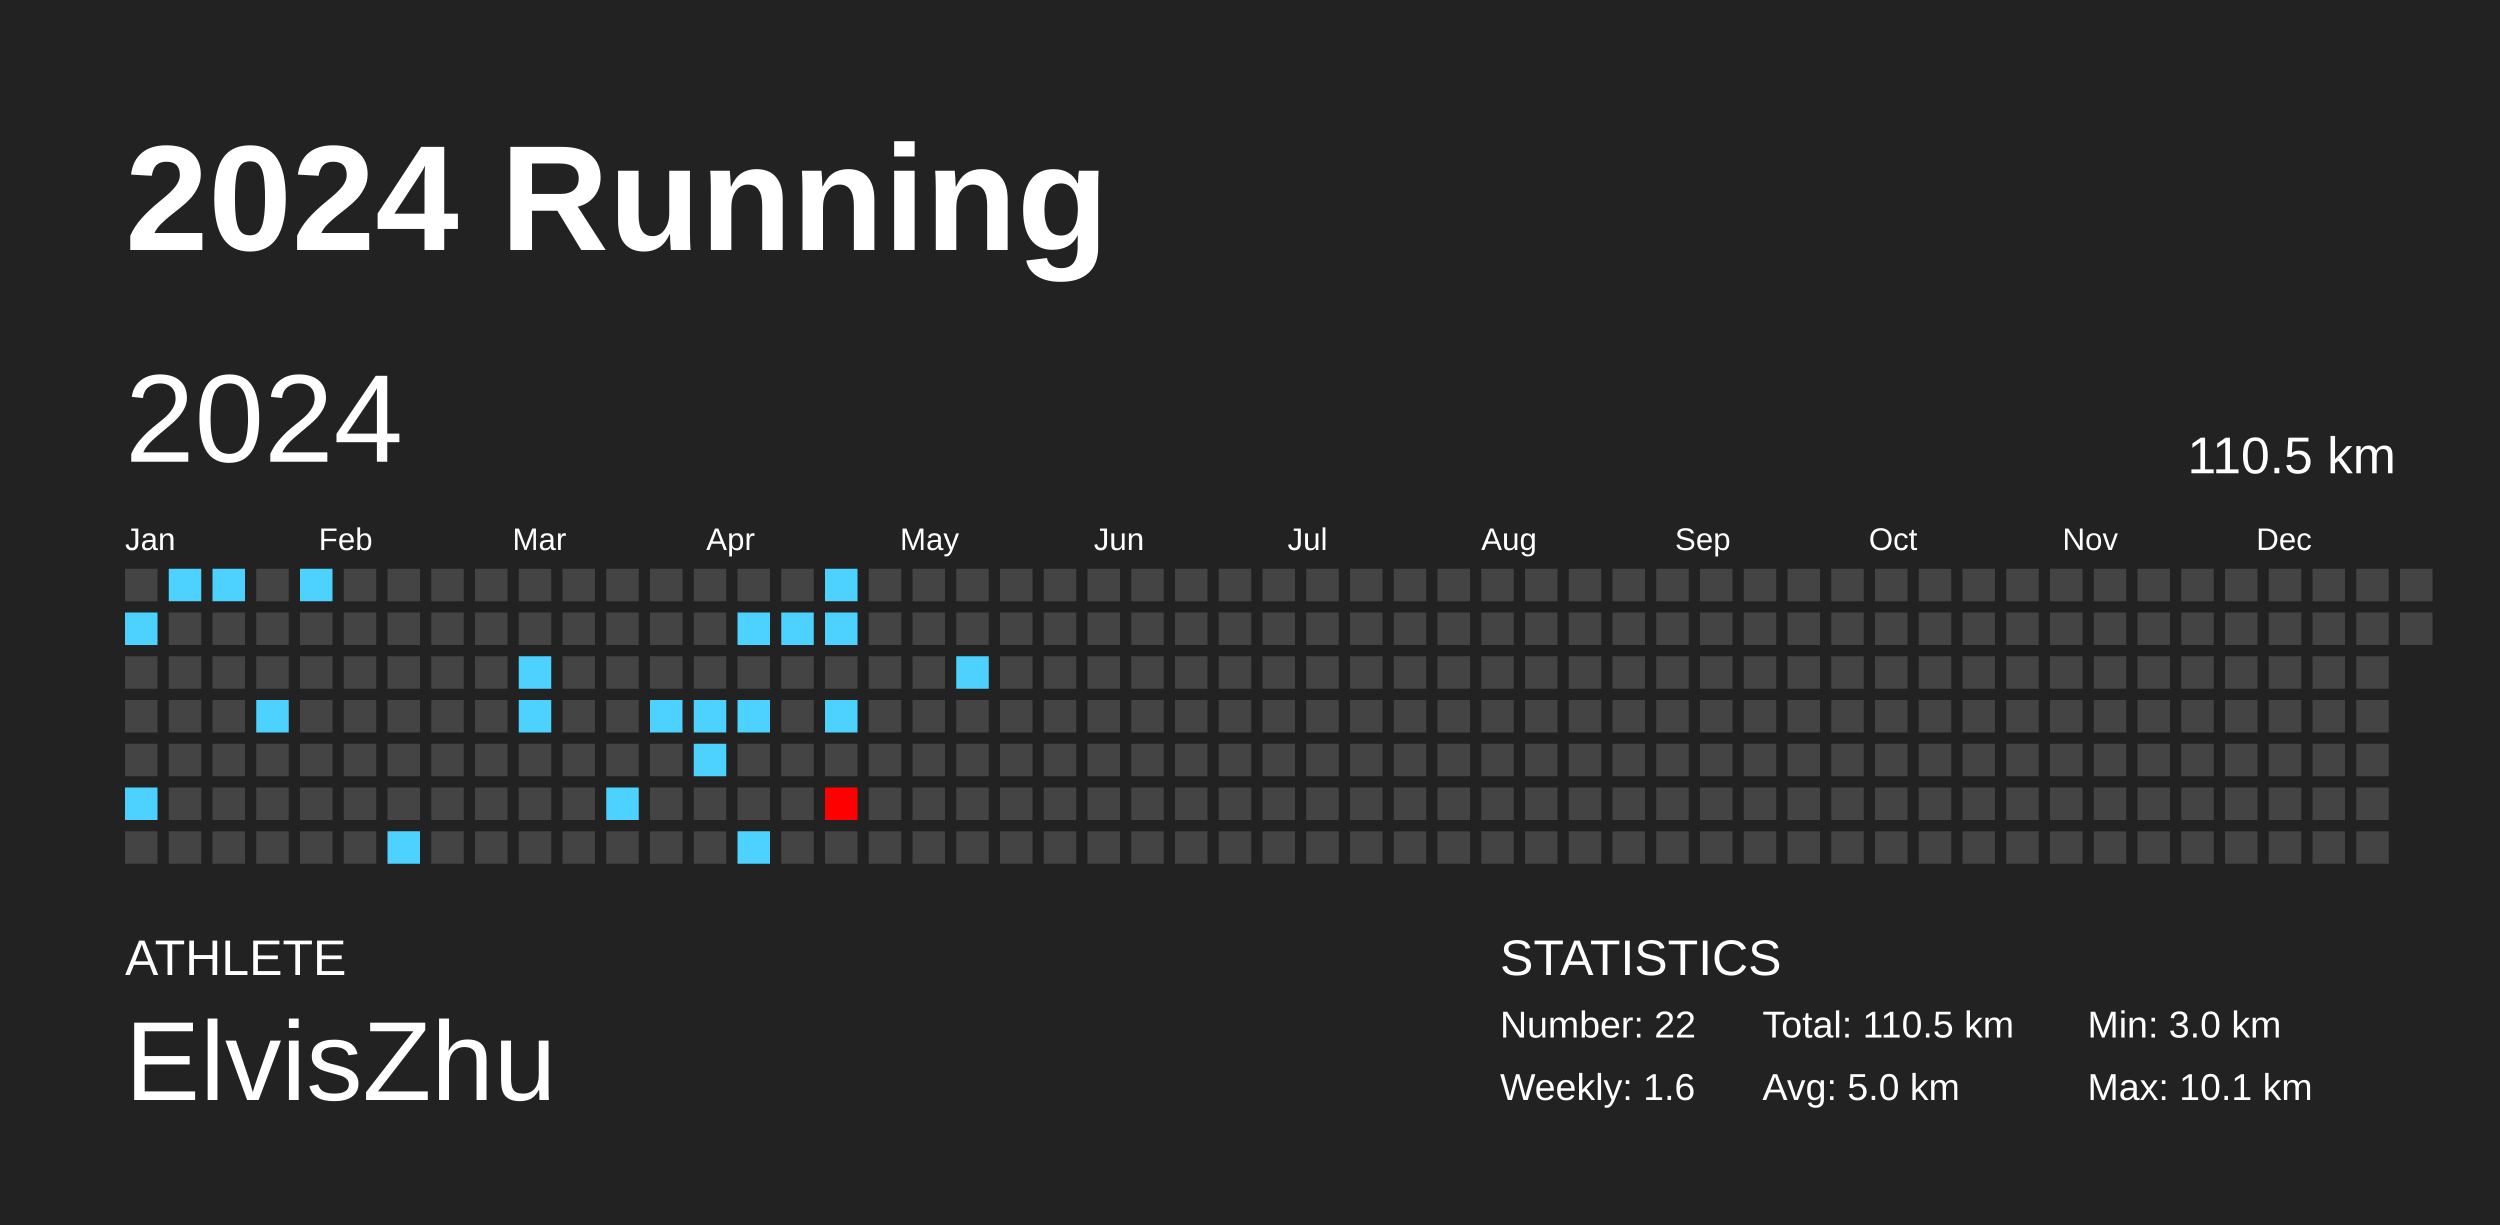
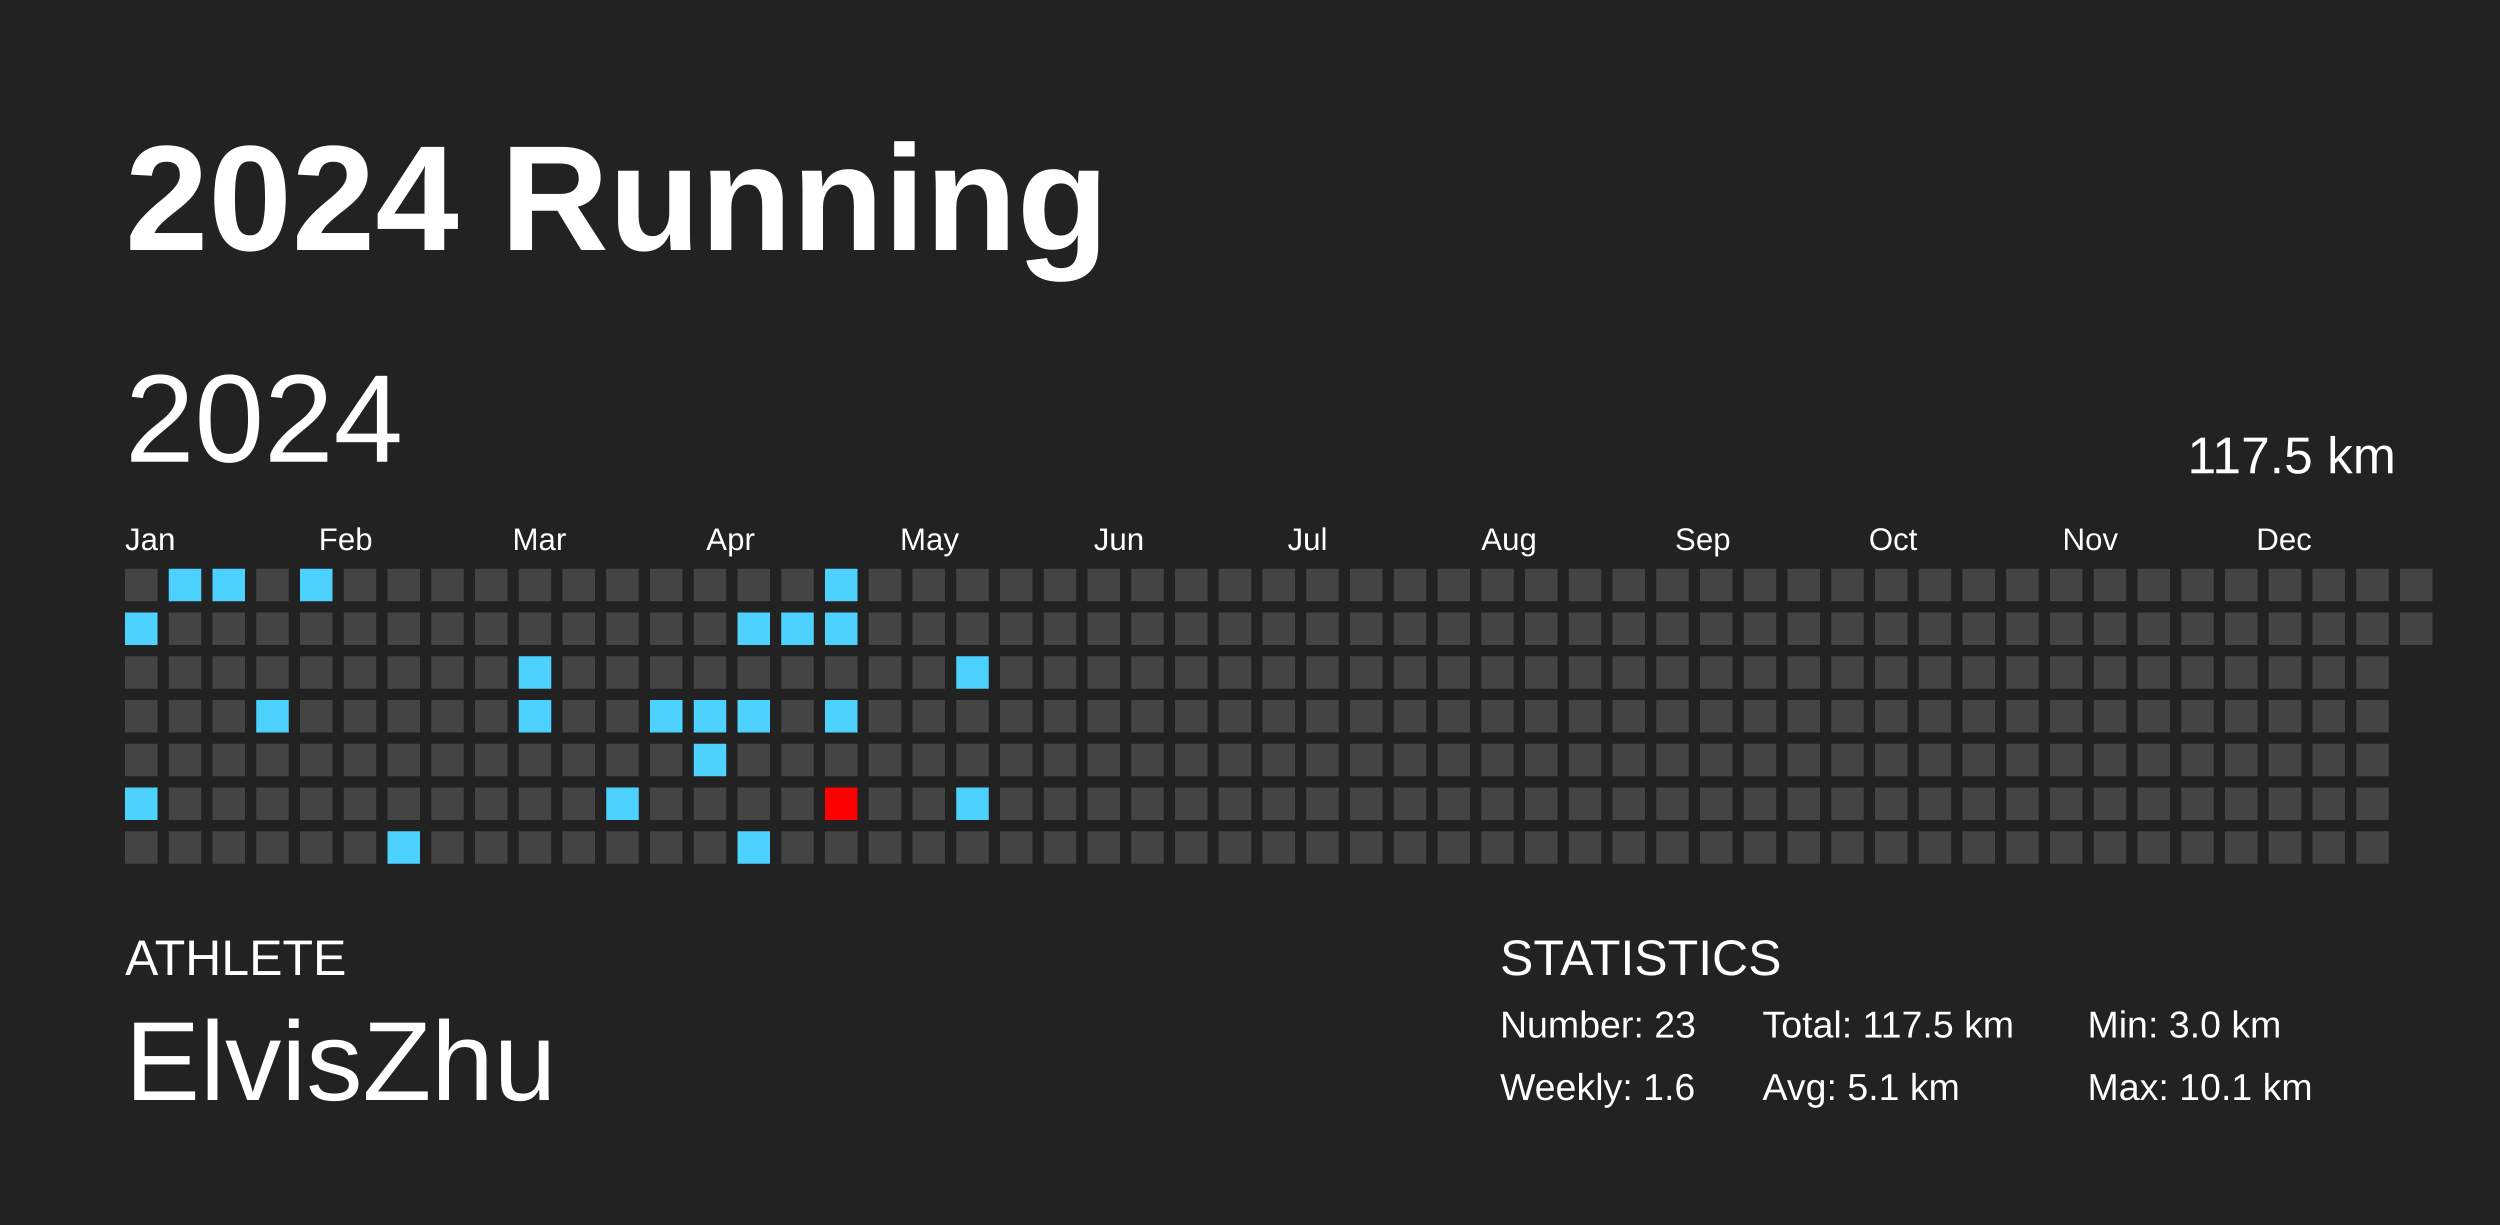
<svg xmlns="http://www.w3.org/2000/svg" baseProfile="full" height="98mm" version="1.1" viewBox="0,0,200,98" width="200mm">
  <defs />
  <rect fill="#222222" height="98" width="200" x="0" y="0" />
  <text fill="#FFFFFF" style="font-size:12px; font-family:Arial; font-weight:bold;" x="10" y="20">2024 Running</text>
  <text fill="#FFFFFF" style="font-size:4px; font-family:Arial" x="10" y="78">ATHLETE</text>
  <text fill="#FFFFFF" style="font-size:9px; font-family:Arial" x="10" y="88">ElvisZhu</text>
  <text fill="#FFFFFF" style="font-size:4px; font-family:Arial" x="120" y="78">STATISTICS</text>
-   <text fill="#FFFFFF" style="font-size:3px; font-family:Arial" x="120" y="83">Number: 22</text>
+   <text fill="#FFFFFF" style="font-size:3px; font-family:Arial" x="120" y="83">Number: 23</text>
  <text fill="#FFFFFF" style="font-size:3px; font-family:Arial" x="120" y="88">Weekly: 1.6</text>
-   <text fill="#FFFFFF" style="font-size:3px; font-family:Arial" x="141" y="83">Total: 110.5 km</text>
-   <text fill="#FFFFFF" style="font-size:3px; font-family:Arial" x="141" y="88">Avg: 5.0 km</text>
+   <text fill="#FFFFFF" style="font-size:3px; font-family:Arial" x="141" y="83">Total: 117.5 km</text>
+   <text fill="#FFFFFF" style="font-size:3px; font-family:Arial" x="141" y="88">Avg: 5.1 km</text>
  <text fill="#FFFFFF" style="font-size:3px; font-family:Arial" x="167" y="83">Min: 3.0 km</text>
  <text fill="#FFFFFF" style="font-size:3px; font-family:Arial" x="167" y="88">Max: 10.1 km</text>
  <text dominant-baseline="hanging" fill="#FFFFFF" style="font-size:10.0px; font-family:Arial;" x="10" y="30">2024</text>
-   <text dominant-baseline="hanging" fill="#FFFFFF" style="font-size:4.125px; font-family:Arial;" x="175" y="35">110.5 km</text>
+   <text dominant-baseline="hanging" fill="#FFFFFF" style="font-size:4.125px; font-family:Arial;" x="175" y="35">117.5 km</text>
  <text fill="#FFFFFF" style="font-size:2.5px; font-family:Arial" x="10.0" y="44">Jan</text>
  <text fill="#FFFFFF" style="font-size:2.5px; font-family:Arial" x="25.5" y="44">Feb</text>
  <text fill="#FFFFFF" style="font-size:2.5px; font-family:Arial" x="41.0" y="44">Mar</text>
  <text fill="#FFFFFF" style="font-size:2.5px; font-family:Arial" x="56.5" y="44">Apr</text>
  <text fill="#FFFFFF" style="font-size:2.5px; font-family:Arial" x="72.0" y="44">May</text>
  <text fill="#FFFFFF" style="font-size:2.5px; font-family:Arial" x="87.5" y="44">Jun</text>
  <text fill="#FFFFFF" style="font-size:2.5px; font-family:Arial" x="103.0" y="44">Jul</text>
  <text fill="#FFFFFF" style="font-size:2.5px; font-family:Arial" x="118.5" y="44">Aug</text>
  <text fill="#FFFFFF" style="font-size:2.5px; font-family:Arial" x="134.0" y="44">Sep</text>
  <text fill="#FFFFFF" style="font-size:2.5px; font-family:Arial" x="149.5" y="44">Oct</text>
  <text fill="#FFFFFF" style="font-size:2.5px; font-family:Arial" x="165.0" y="44">Nov</text>
  <text fill="#FFFFFF" style="font-size:2.5px; font-family:Arial" x="180.5" y="44">Dec</text>
  <rect fill="#444444" height="2.6" width="2.6" x="10.0" y="45.5" />
  <rect fill="#4dd2ff" height="2.6" width="2.6" x="10.0" y="49.0" />
  <rect fill="#444444" height="2.6" width="2.6" x="10.0" y="52.5" />
  <rect fill="#444444" height="2.6" width="2.6" x="10.0" y="56.0" />
  <rect fill="#444444" height="2.6" width="2.6" x="10.0" y="59.5" />
  <rect fill="#4dd2ff" height="2.6" width="2.6" x="10.0" y="63.0" />
  <rect fill="#444444" height="2.6" width="2.6" x="10.0" y="66.5" />
  <rect fill="#4dd2ff" height="2.6" width="2.6" x="13.5" y="45.5" />
  <rect fill="#444444" height="2.6" width="2.6" x="13.5" y="49.0" />
  <rect fill="#444444" height="2.6" width="2.6" x="13.5" y="52.5" />
  <rect fill="#444444" height="2.6" width="2.6" x="13.5" y="56.0" />
  <rect fill="#444444" height="2.6" width="2.6" x="13.5" y="59.5" />
  <rect fill="#444444" height="2.6" width="2.6" x="13.5" y="63.0" />
  <rect fill="#444444" height="2.6" width="2.6" x="13.5" y="66.5" />
  <rect fill="#4dd2ff" height="2.6" width="2.6" x="17.0" y="45.5" />
  <rect fill="#444444" height="2.6" width="2.6" x="17.0" y="49.0" />
  <rect fill="#444444" height="2.6" width="2.6" x="17.0" y="52.5" />
  <rect fill="#444444" height="2.6" width="2.6" x="17.0" y="56.0" />
  <rect fill="#444444" height="2.6" width="2.6" x="17.0" y="59.5" />
  <rect fill="#444444" height="2.6" width="2.6" x="17.0" y="63.0" />
  <rect fill="#444444" height="2.6" width="2.6" x="17.0" y="66.5" />
  <rect fill="#444444" height="2.6" width="2.6" x="20.5" y="45.5" />
  <rect fill="#444444" height="2.6" width="2.6" x="20.5" y="49.0" />
  <rect fill="#444444" height="2.6" width="2.6" x="20.5" y="52.5" />
  <rect fill="#4dd2ff" height="2.6" width="2.6" x="20.5" y="56.0" />
  <rect fill="#444444" height="2.6" width="2.6" x="20.5" y="59.5" />
  <rect fill="#444444" height="2.6" width="2.6" x="20.5" y="63.0" />
  <rect fill="#444444" height="2.6" width="2.6" x="20.5" y="66.5" />
  <rect fill="#4dd2ff" height="2.6" width="2.6" x="24.0" y="45.5" />
  <rect fill="#444444" height="2.6" width="2.6" x="24.0" y="49.0" />
  <rect fill="#444444" height="2.6" width="2.6" x="24.0" y="52.5" />
  <rect fill="#444444" height="2.6" width="2.6" x="24.0" y="56.0" />
  <rect fill="#444444" height="2.6" width="2.6" x="24.0" y="59.5" />
  <rect fill="#444444" height="2.6" width="2.6" x="24.0" y="63.0" />
  <rect fill="#444444" height="2.6" width="2.6" x="24.0" y="66.5" />
  <rect fill="#444444" height="2.6" width="2.6" x="27.5" y="45.5" />
  <rect fill="#444444" height="2.6" width="2.6" x="27.5" y="49.0" />
  <rect fill="#444444" height="2.6" width="2.6" x="27.5" y="52.5" />
  <rect fill="#444444" height="2.6" width="2.6" x="27.5" y="56.0" />
  <rect fill="#444444" height="2.6" width="2.6" x="27.5" y="59.5" />
  <rect fill="#444444" height="2.6" width="2.6" x="27.5" y="63.0" />
  <rect fill="#444444" height="2.6" width="2.6" x="27.5" y="66.5" />
  <rect fill="#444444" height="2.6" width="2.6" x="31.0" y="45.5" />
  <rect fill="#444444" height="2.6" width="2.6" x="31.0" y="49.0" />
  <rect fill="#444444" height="2.6" width="2.6" x="31.0" y="52.5" />
  <rect fill="#444444" height="2.6" width="2.6" x="31.0" y="56.0" />
  <rect fill="#444444" height="2.6" width="2.6" x="31.0" y="59.5" />
  <rect fill="#444444" height="2.6" width="2.6" x="31.0" y="63.0" />
  <rect fill="#4dd2ff" height="2.6" width="2.6" x="31.0" y="66.5" />
  <rect fill="#444444" height="2.6" width="2.6" x="34.5" y="45.5" />
  <rect fill="#444444" height="2.6" width="2.6" x="34.5" y="49.0" />
  <rect fill="#444444" height="2.6" width="2.6" x="34.5" y="52.5" />
  <rect fill="#444444" height="2.6" width="2.6" x="34.5" y="56.0" />
  <rect fill="#444444" height="2.6" width="2.6" x="34.5" y="59.5" />
  <rect fill="#444444" height="2.6" width="2.6" x="34.5" y="63.0" />
  <rect fill="#444444" height="2.6" width="2.6" x="34.5" y="66.5" />
  <rect fill="#444444" height="2.6" width="2.6" x="38.0" y="45.5" />
  <rect fill="#444444" height="2.6" width="2.6" x="38.0" y="49.0" />
  <rect fill="#444444" height="2.6" width="2.6" x="38.0" y="52.5" />
  <rect fill="#444444" height="2.6" width="2.6" x="38.0" y="56.0" />
  <rect fill="#444444" height="2.6" width="2.6" x="38.0" y="59.5" />
  <rect fill="#444444" height="2.6" width="2.6" x="38.0" y="63.0" />
  <rect fill="#444444" height="2.6" width="2.6" x="38.0" y="66.5" />
  <rect fill="#444444" height="2.6" width="2.6" x="41.5" y="45.5" />
  <rect fill="#444444" height="2.6" width="2.6" x="41.5" y="49.0" />
  <rect fill="#4dd2ff" height="2.6" width="2.6" x="41.5" y="52.5" />
  <rect fill="#4dd2ff" height="2.6" width="2.6" x="41.5" y="56.0" />
  <rect fill="#444444" height="2.6" width="2.6" x="41.5" y="59.5" />
  <rect fill="#444444" height="2.6" width="2.6" x="41.5" y="63.0" />
  <rect fill="#444444" height="2.6" width="2.6" x="41.5" y="66.5" />
  <rect fill="#444444" height="2.6" width="2.6" x="45.0" y="45.5" />
  <rect fill="#444444" height="2.6" width="2.6" x="45.0" y="49.0" />
  <rect fill="#444444" height="2.6" width="2.6" x="45.0" y="52.5" />
  <rect fill="#444444" height="2.6" width="2.6" x="45.0" y="56.0" />
  <rect fill="#444444" height="2.6" width="2.6" x="45.0" y="59.5" />
  <rect fill="#444444" height="2.6" width="2.6" x="45.0" y="63.0" />
  <rect fill="#444444" height="2.6" width="2.6" x="45.0" y="66.5" />
  <rect fill="#444444" height="2.6" width="2.6" x="48.5" y="45.5" />
  <rect fill="#444444" height="2.6" width="2.6" x="48.5" y="49.0" />
  <rect fill="#444444" height="2.6" width="2.6" x="48.5" y="52.5" />
  <rect fill="#444444" height="2.6" width="2.6" x="48.5" y="56.0" />
  <rect fill="#444444" height="2.6" width="2.6" x="48.5" y="59.5" />
  <rect fill="#4dd2ff" height="2.6" width="2.6" x="48.5" y="63.0" />
  <rect fill="#444444" height="2.6" width="2.6" x="48.5" y="66.5" />
  <rect fill="#444444" height="2.6" width="2.6" x="52.0" y="45.5" />
  <rect fill="#444444" height="2.6" width="2.6" x="52.0" y="49.0" />
  <rect fill="#444444" height="2.6" width="2.6" x="52.0" y="52.5" />
  <rect fill="#4dd2ff" height="2.6" width="2.6" x="52.0" y="56.0" />
  <rect fill="#444444" height="2.6" width="2.6" x="52.0" y="59.5" />
  <rect fill="#444444" height="2.6" width="2.6" x="52.0" y="63.0" />
  <rect fill="#444444" height="2.6" width="2.6" x="52.0" y="66.5" />
  <rect fill="#444444" height="2.6" width="2.6" x="55.5" y="45.5" />
  <rect fill="#444444" height="2.6" width="2.6" x="55.5" y="49.0" />
  <rect fill="#444444" height="2.6" width="2.6" x="55.5" y="52.5" />
  <rect fill="#4dd2ff" height="2.6" width="2.6" x="55.5" y="56.0" />
  <rect fill="#4dd2ff" height="2.6" width="2.6" x="55.5" y="59.5" />
  <rect fill="#444444" height="2.6" width="2.6" x="55.5" y="63.0" />
  <rect fill="#444444" height="2.6" width="2.6" x="55.5" y="66.5" />
  <rect fill="#444444" height="2.6" width="2.6" x="59.0" y="45.5" />
  <rect fill="#4dd2ff" height="2.6" width="2.6" x="59.0" y="49.0" />
  <rect fill="#444444" height="2.6" width="2.6" x="59.0" y="52.5" />
  <rect fill="#4dd2ff" height="2.6" width="2.6" x="59.0" y="56.0" />
  <rect fill="#444444" height="2.6" width="2.6" x="59.0" y="59.5" />
  <rect fill="#444444" height="2.6" width="2.6" x="59.0" y="63.0" />
  <rect fill="#4dd2ff" height="2.6" width="2.6" x="59.0" y="66.5" />
  <rect fill="#444444" height="2.6" width="2.6" x="62.5" y="45.5" />
  <rect fill="#4dd2ff" height="2.6" width="2.6" x="62.5" y="49.0" />
  <rect fill="#444444" height="2.6" width="2.6" x="62.5" y="52.5" />
  <rect fill="#444444" height="2.6" width="2.6" x="62.5" y="56.0" />
  <rect fill="#444444" height="2.6" width="2.6" x="62.5" y="59.5" />
  <rect fill="#444444" height="2.6" width="2.6" x="62.5" y="63.0" />
  <rect fill="#444444" height="2.6" width="2.6" x="62.5" y="66.5" />
  <rect fill="#4dd2ff" height="2.6" width="2.6" x="66.0" y="45.5" />
  <rect fill="#4dd2ff" height="2.6" width="2.6" x="66.0" y="49.0" />
  <rect fill="#444444" height="2.6" width="2.6" x="66.0" y="52.5" />
  <rect fill="#4dd2ff" height="2.6" width="2.6" x="66.0" y="56.0" />
  <rect fill="#444444" height="2.6" width="2.6" x="66.0" y="59.5" />
  <rect fill="#ff0000" height="2.6" width="2.6" x="66.0" y="63.0" />
  <rect fill="#444444" height="2.6" width="2.6" x="66.0" y="66.5" />
  <rect fill="#444444" height="2.6" width="2.6" x="69.5" y="45.5" />
  <rect fill="#444444" height="2.6" width="2.6" x="69.5" y="49.0" />
  <rect fill="#444444" height="2.6" width="2.6" x="69.5" y="52.5" />
  <rect fill="#444444" height="2.6" width="2.6" x="69.5" y="56.0" />
  <rect fill="#444444" height="2.6" width="2.6" x="69.5" y="59.5" />
  <rect fill="#444444" height="2.6" width="2.6" x="69.5" y="63.0" />
  <rect fill="#444444" height="2.6" width="2.6" x="69.5" y="66.5" />
  <rect fill="#444444" height="2.6" width="2.6" x="73.0" y="45.5" />
  <rect fill="#444444" height="2.6" width="2.6" x="73.0" y="49.0" />
  <rect fill="#444444" height="2.6" width="2.6" x="73.0" y="52.5" />
  <rect fill="#444444" height="2.6" width="2.6" x="73.0" y="56.0" />
  <rect fill="#444444" height="2.6" width="2.6" x="73.0" y="59.5" />
  <rect fill="#444444" height="2.6" width="2.6" x="73.0" y="63.0" />
  <rect fill="#444444" height="2.6" width="2.6" x="73.0" y="66.5" />
  <rect fill="#444444" height="2.6" width="2.6" x="76.5" y="45.5" />
  <rect fill="#444444" height="2.6" width="2.6" x="76.5" y="49.0" />
  <rect fill="#4dd2ff" height="2.6" width="2.6" x="76.5" y="52.5" />
  <rect fill="#444444" height="2.6" width="2.6" x="76.5" y="56.0" />
  <rect fill="#444444" height="2.6" width="2.6" x="76.5" y="59.5" />
-   <rect fill="#444444" height="2.6" width="2.6" x="76.5" y="63.0" />
+   <rect fill="#4dd2ff" height="2.6" width="2.6" x="76.5" y="63.0" />
  <rect fill="#444444" height="2.6" width="2.6" x="76.5" y="66.5" />
  <rect fill="#444444" height="2.6" width="2.6" x="80.0" y="45.5" />
  <rect fill="#444444" height="2.6" width="2.6" x="80.0" y="49.0" />
  <rect fill="#444444" height="2.6" width="2.6" x="80.0" y="52.5" />
  <rect fill="#444444" height="2.6" width="2.6" x="80.0" y="56.0" />
  <rect fill="#444444" height="2.6" width="2.6" x="80.0" y="59.5" />
  <rect fill="#444444" height="2.6" width="2.6" x="80.0" y="63.0" />
  <rect fill="#444444" height="2.6" width="2.6" x="80.0" y="66.5" />
  <rect fill="#444444" height="2.6" width="2.6" x="83.5" y="45.5" />
  <rect fill="#444444" height="2.6" width="2.6" x="83.5" y="49.0" />
  <rect fill="#444444" height="2.6" width="2.6" x="83.5" y="52.5" />
  <rect fill="#444444" height="2.6" width="2.6" x="83.5" y="56.0" />
  <rect fill="#444444" height="2.6" width="2.6" x="83.5" y="59.5" />
  <rect fill="#444444" height="2.6" width="2.6" x="83.5" y="63.0" />
  <rect fill="#444444" height="2.6" width="2.6" x="83.5" y="66.5" />
  <rect fill="#444444" height="2.6" width="2.6" x="87.0" y="45.5" />
  <rect fill="#444444" height="2.6" width="2.6" x="87.0" y="49.0" />
  <rect fill="#444444" height="2.6" width="2.6" x="87.0" y="52.5" />
  <rect fill="#444444" height="2.6" width="2.6" x="87.0" y="56.0" />
  <rect fill="#444444" height="2.6" width="2.6" x="87.0" y="59.5" />
  <rect fill="#444444" height="2.6" width="2.6" x="87.0" y="63.0" />
  <rect fill="#444444" height="2.6" width="2.6" x="87.0" y="66.5" />
  <rect fill="#444444" height="2.6" width="2.6" x="90.5" y="45.5" />
  <rect fill="#444444" height="2.6" width="2.6" x="90.5" y="49.0" />
  <rect fill="#444444" height="2.6" width="2.6" x="90.5" y="52.5" />
  <rect fill="#444444" height="2.6" width="2.6" x="90.5" y="56.0" />
  <rect fill="#444444" height="2.6" width="2.6" x="90.5" y="59.5" />
  <rect fill="#444444" height="2.6" width="2.6" x="90.5" y="63.0" />
  <rect fill="#444444" height="2.6" width="2.6" x="90.5" y="66.5" />
  <rect fill="#444444" height="2.6" width="2.6" x="94.0" y="45.5" />
  <rect fill="#444444" height="2.6" width="2.6" x="94.0" y="49.0" />
  <rect fill="#444444" height="2.6" width="2.6" x="94.0" y="52.5" />
  <rect fill="#444444" height="2.6" width="2.6" x="94.0" y="56.0" />
  <rect fill="#444444" height="2.6" width="2.6" x="94.0" y="59.5" />
  <rect fill="#444444" height="2.6" width="2.6" x="94.0" y="63.0" />
  <rect fill="#444444" height="2.6" width="2.6" x="94.0" y="66.5" />
  <rect fill="#444444" height="2.6" width="2.6" x="97.5" y="45.5" />
  <rect fill="#444444" height="2.6" width="2.6" x="97.5" y="49.0" />
  <rect fill="#444444" height="2.6" width="2.6" x="97.5" y="52.5" />
  <rect fill="#444444" height="2.6" width="2.6" x="97.5" y="56.0" />
  <rect fill="#444444" height="2.6" width="2.6" x="97.5" y="59.5" />
  <rect fill="#444444" height="2.6" width="2.6" x="97.5" y="63.0" />
  <rect fill="#444444" height="2.6" width="2.6" x="97.5" y="66.5" />
  <rect fill="#444444" height="2.6" width="2.6" x="101.0" y="45.5" />
  <rect fill="#444444" height="2.6" width="2.6" x="101.0" y="49.0" />
  <rect fill="#444444" height="2.6" width="2.6" x="101.0" y="52.5" />
  <rect fill="#444444" height="2.6" width="2.6" x="101.0" y="56.0" />
  <rect fill="#444444" height="2.6" width="2.6" x="101.0" y="59.5" />
  <rect fill="#444444" height="2.6" width="2.6" x="101.0" y="63.0" />
  <rect fill="#444444" height="2.6" width="2.6" x="101.0" y="66.5" />
  <rect fill="#444444" height="2.6" width="2.6" x="104.5" y="45.5" />
  <rect fill="#444444" height="2.6" width="2.6" x="104.5" y="49.0" />
  <rect fill="#444444" height="2.6" width="2.6" x="104.5" y="52.5" />
  <rect fill="#444444" height="2.6" width="2.6" x="104.5" y="56.0" />
  <rect fill="#444444" height="2.6" width="2.6" x="104.5" y="59.5" />
  <rect fill="#444444" height="2.6" width="2.6" x="104.5" y="63.0" />
  <rect fill="#444444" height="2.6" width="2.6" x="104.5" y="66.5" />
  <rect fill="#444444" height="2.6" width="2.6" x="108.0" y="45.5" />
  <rect fill="#444444" height="2.6" width="2.6" x="108.0" y="49.0" />
  <rect fill="#444444" height="2.6" width="2.6" x="108.0" y="52.5" />
  <rect fill="#444444" height="2.6" width="2.6" x="108.0" y="56.0" />
  <rect fill="#444444" height="2.6" width="2.6" x="108.0" y="59.5" />
  <rect fill="#444444" height="2.6" width="2.6" x="108.0" y="63.0" />
  <rect fill="#444444" height="2.6" width="2.6" x="108.0" y="66.5" />
  <rect fill="#444444" height="2.6" width="2.6" x="111.5" y="45.5" />
  <rect fill="#444444" height="2.6" width="2.6" x="111.5" y="49.0" />
  <rect fill="#444444" height="2.6" width="2.6" x="111.5" y="52.5" />
  <rect fill="#444444" height="2.6" width="2.6" x="111.5" y="56.0" />
  <rect fill="#444444" height="2.6" width="2.6" x="111.5" y="59.5" />
  <rect fill="#444444" height="2.6" width="2.6" x="111.5" y="63.0" />
  <rect fill="#444444" height="2.6" width="2.6" x="111.5" y="66.5" />
  <rect fill="#444444" height="2.6" width="2.6" x="115.0" y="45.5" />
  <rect fill="#444444" height="2.6" width="2.6" x="115.0" y="49.0" />
  <rect fill="#444444" height="2.6" width="2.6" x="115.0" y="52.5" />
  <rect fill="#444444" height="2.6" width="2.6" x="115.0" y="56.0" />
  <rect fill="#444444" height="2.6" width="2.6" x="115.0" y="59.5" />
  <rect fill="#444444" height="2.6" width="2.6" x="115.0" y="63.0" />
  <rect fill="#444444" height="2.6" width="2.6" x="115.0" y="66.5" />
  <rect fill="#444444" height="2.6" width="2.6" x="118.5" y="45.5" />
  <rect fill="#444444" height="2.6" width="2.6" x="118.5" y="49.0" />
  <rect fill="#444444" height="2.6" width="2.6" x="118.5" y="52.5" />
  <rect fill="#444444" height="2.6" width="2.6" x="118.5" y="56.0" />
  <rect fill="#444444" height="2.6" width="2.6" x="118.5" y="59.5" />
  <rect fill="#444444" height="2.6" width="2.6" x="118.5" y="63.0" />
  <rect fill="#444444" height="2.6" width="2.6" x="118.5" y="66.5" />
  <rect fill="#444444" height="2.6" width="2.6" x="122.0" y="45.5" />
  <rect fill="#444444" height="2.6" width="2.6" x="122.0" y="49.0" />
  <rect fill="#444444" height="2.6" width="2.6" x="122.0" y="52.5" />
  <rect fill="#444444" height="2.6" width="2.6" x="122.0" y="56.0" />
  <rect fill="#444444" height="2.6" width="2.6" x="122.0" y="59.5" />
  <rect fill="#444444" height="2.6" width="2.6" x="122.0" y="63.0" />
  <rect fill="#444444" height="2.6" width="2.6" x="122.0" y="66.5" />
  <rect fill="#444444" height="2.6" width="2.6" x="125.5" y="45.5" />
  <rect fill="#444444" height="2.6" width="2.6" x="125.5" y="49.0" />
  <rect fill="#444444" height="2.6" width="2.6" x="125.5" y="52.5" />
  <rect fill="#444444" height="2.6" width="2.6" x="125.5" y="56.0" />
  <rect fill="#444444" height="2.6" width="2.6" x="125.5" y="59.5" />
  <rect fill="#444444" height="2.6" width="2.6" x="125.5" y="63.0" />
  <rect fill="#444444" height="2.6" width="2.6" x="125.5" y="66.5" />
  <rect fill="#444444" height="2.6" width="2.6" x="129.0" y="45.5" />
  <rect fill="#444444" height="2.6" width="2.6" x="129.0" y="49.0" />
  <rect fill="#444444" height="2.6" width="2.6" x="129.0" y="52.5" />
  <rect fill="#444444" height="2.6" width="2.6" x="129.0" y="56.0" />
  <rect fill="#444444" height="2.6" width="2.6" x="129.0" y="59.5" />
  <rect fill="#444444" height="2.6" width="2.6" x="129.0" y="63.0" />
  <rect fill="#444444" height="2.6" width="2.6" x="129.0" y="66.5" />
  <rect fill="#444444" height="2.6" width="2.6" x="132.5" y="45.5" />
  <rect fill="#444444" height="2.6" width="2.6" x="132.5" y="49.0" />
  <rect fill="#444444" height="2.6" width="2.6" x="132.5" y="52.5" />
  <rect fill="#444444" height="2.6" width="2.6" x="132.5" y="56.0" />
  <rect fill="#444444" height="2.6" width="2.6" x="132.5" y="59.5" />
  <rect fill="#444444" height="2.6" width="2.6" x="132.5" y="63.0" />
  <rect fill="#444444" height="2.6" width="2.6" x="132.5" y="66.5" />
  <rect fill="#444444" height="2.6" width="2.6" x="136.0" y="45.5" />
  <rect fill="#444444" height="2.6" width="2.6" x="136.0" y="49.0" />
  <rect fill="#444444" height="2.6" width="2.6" x="136.0" y="52.5" />
  <rect fill="#444444" height="2.6" width="2.6" x="136.0" y="56.0" />
  <rect fill="#444444" height="2.6" width="2.6" x="136.0" y="59.5" />
  <rect fill="#444444" height="2.6" width="2.6" x="136.0" y="63.0" />
  <rect fill="#444444" height="2.6" width="2.6" x="136.0" y="66.5" />
  <rect fill="#444444" height="2.6" width="2.6" x="139.5" y="45.5" />
  <rect fill="#444444" height="2.6" width="2.6" x="139.5" y="49.0" />
  <rect fill="#444444" height="2.6" width="2.6" x="139.5" y="52.5" />
  <rect fill="#444444" height="2.6" width="2.6" x="139.5" y="56.0" />
  <rect fill="#444444" height="2.6" width="2.6" x="139.5" y="59.5" />
  <rect fill="#444444" height="2.6" width="2.6" x="139.5" y="63.0" />
  <rect fill="#444444" height="2.6" width="2.6" x="139.5" y="66.5" />
  <rect fill="#444444" height="2.6" width="2.6" x="143.0" y="45.5" />
  <rect fill="#444444" height="2.6" width="2.6" x="143.0" y="49.0" />
  <rect fill="#444444" height="2.6" width="2.6" x="143.0" y="52.5" />
  <rect fill="#444444" height="2.6" width="2.6" x="143.0" y="56.0" />
  <rect fill="#444444" height="2.6" width="2.6" x="143.0" y="59.5" />
  <rect fill="#444444" height="2.6" width="2.6" x="143.0" y="63.0" />
  <rect fill="#444444" height="2.6" width="2.6" x="143.0" y="66.5" />
  <rect fill="#444444" height="2.6" width="2.6" x="146.5" y="45.5" />
  <rect fill="#444444" height="2.6" width="2.6" x="146.5" y="49.0" />
  <rect fill="#444444" height="2.6" width="2.6" x="146.5" y="52.5" />
  <rect fill="#444444" height="2.6" width="2.6" x="146.5" y="56.0" />
  <rect fill="#444444" height="2.6" width="2.6" x="146.5" y="59.5" />
  <rect fill="#444444" height="2.6" width="2.6" x="146.5" y="63.0" />
  <rect fill="#444444" height="2.6" width="2.6" x="146.5" y="66.5" />
  <rect fill="#444444" height="2.6" width="2.6" x="150.0" y="45.5" />
  <rect fill="#444444" height="2.6" width="2.6" x="150.0" y="49.0" />
  <rect fill="#444444" height="2.6" width="2.6" x="150.0" y="52.5" />
  <rect fill="#444444" height="2.6" width="2.6" x="150.0" y="56.0" />
  <rect fill="#444444" height="2.6" width="2.6" x="150.0" y="59.5" />
  <rect fill="#444444" height="2.6" width="2.6" x="150.0" y="63.0" />
  <rect fill="#444444" height="2.6" width="2.6" x="150.0" y="66.5" />
  <rect fill="#444444" height="2.6" width="2.6" x="153.5" y="45.5" />
  <rect fill="#444444" height="2.6" width="2.6" x="153.5" y="49.0" />
  <rect fill="#444444" height="2.6" width="2.6" x="153.5" y="52.5" />
  <rect fill="#444444" height="2.6" width="2.6" x="153.5" y="56.0" />
  <rect fill="#444444" height="2.6" width="2.6" x="153.5" y="59.5" />
  <rect fill="#444444" height="2.6" width="2.6" x="153.5" y="63.0" />
  <rect fill="#444444" height="2.6" width="2.6" x="153.5" y="66.5" />
  <rect fill="#444444" height="2.6" width="2.6" x="157.0" y="45.5" />
  <rect fill="#444444" height="2.6" width="2.6" x="157.0" y="49.0" />
  <rect fill="#444444" height="2.6" width="2.6" x="157.0" y="52.5" />
  <rect fill="#444444" height="2.6" width="2.6" x="157.0" y="56.0" />
  <rect fill="#444444" height="2.6" width="2.6" x="157.0" y="59.5" />
  <rect fill="#444444" height="2.6" width="2.6" x="157.0" y="63.0" />
  <rect fill="#444444" height="2.6" width="2.6" x="157.0" y="66.5" />
  <rect fill="#444444" height="2.6" width="2.6" x="160.5" y="45.5" />
  <rect fill="#444444" height="2.6" width="2.6" x="160.5" y="49.0" />
  <rect fill="#444444" height="2.6" width="2.6" x="160.5" y="52.5" />
  <rect fill="#444444" height="2.6" width="2.6" x="160.5" y="56.0" />
  <rect fill="#444444" height="2.6" width="2.6" x="160.5" y="59.5" />
  <rect fill="#444444" height="2.6" width="2.6" x="160.5" y="63.0" />
  <rect fill="#444444" height="2.6" width="2.6" x="160.5" y="66.5" />
  <rect fill="#444444" height="2.6" width="2.6" x="164.0" y="45.5" />
  <rect fill="#444444" height="2.6" width="2.6" x="164.0" y="49.0" />
  <rect fill="#444444" height="2.6" width="2.6" x="164.0" y="52.5" />
  <rect fill="#444444" height="2.6" width="2.6" x="164.0" y="56.0" />
  <rect fill="#444444" height="2.6" width="2.6" x="164.0" y="59.5" />
  <rect fill="#444444" height="2.6" width="2.6" x="164.0" y="63.0" />
  <rect fill="#444444" height="2.6" width="2.6" x="164.0" y="66.5" />
  <rect fill="#444444" height="2.6" width="2.6" x="167.5" y="45.5" />
  <rect fill="#444444" height="2.6" width="2.6" x="167.5" y="49.0" />
  <rect fill="#444444" height="2.6" width="2.6" x="167.5" y="52.5" />
  <rect fill="#444444" height="2.6" width="2.6" x="167.5" y="56.0" />
  <rect fill="#444444" height="2.6" width="2.6" x="167.5" y="59.5" />
  <rect fill="#444444" height="2.6" width="2.6" x="167.5" y="63.0" />
  <rect fill="#444444" height="2.6" width="2.6" x="167.5" y="66.5" />
  <rect fill="#444444" height="2.6" width="2.6" x="171.0" y="45.5" />
  <rect fill="#444444" height="2.6" width="2.6" x="171.0" y="49.0" />
  <rect fill="#444444" height="2.6" width="2.6" x="171.0" y="52.5" />
  <rect fill="#444444" height="2.6" width="2.6" x="171.0" y="56.0" />
  <rect fill="#444444" height="2.6" width="2.6" x="171.0" y="59.5" />
  <rect fill="#444444" height="2.6" width="2.6" x="171.0" y="63.0" />
  <rect fill="#444444" height="2.6" width="2.6" x="171.0" y="66.5" />
  <rect fill="#444444" height="2.6" width="2.6" x="174.5" y="45.5" />
  <rect fill="#444444" height="2.6" width="2.6" x="174.5" y="49.0" />
  <rect fill="#444444" height="2.6" width="2.6" x="174.5" y="52.5" />
  <rect fill="#444444" height="2.6" width="2.6" x="174.5" y="56.0" />
  <rect fill="#444444" height="2.6" width="2.6" x="174.5" y="59.5" />
  <rect fill="#444444" height="2.6" width="2.6" x="174.5" y="63.0" />
  <rect fill="#444444" height="2.6" width="2.6" x="174.5" y="66.5" />
  <rect fill="#444444" height="2.6" width="2.6" x="178.0" y="45.5" />
  <rect fill="#444444" height="2.6" width="2.6" x="178.0" y="49.0" />
  <rect fill="#444444" height="2.6" width="2.6" x="178.0" y="52.5" />
  <rect fill="#444444" height="2.6" width="2.6" x="178.0" y="56.0" />
  <rect fill="#444444" height="2.6" width="2.6" x="178.0" y="59.5" />
  <rect fill="#444444" height="2.6" width="2.6" x="178.0" y="63.0" />
  <rect fill="#444444" height="2.6" width="2.6" x="178.0" y="66.5" />
  <rect fill="#444444" height="2.6" width="2.6" x="181.5" y="45.5" />
  <rect fill="#444444" height="2.6" width="2.6" x="181.5" y="49.0" />
  <rect fill="#444444" height="2.6" width="2.6" x="181.5" y="52.5" />
  <rect fill="#444444" height="2.6" width="2.6" x="181.5" y="56.0" />
  <rect fill="#444444" height="2.6" width="2.6" x="181.5" y="59.5" />
  <rect fill="#444444" height="2.6" width="2.6" x="181.5" y="63.0" />
  <rect fill="#444444" height="2.6" width="2.6" x="181.5" y="66.5" />
  <rect fill="#444444" height="2.6" width="2.6" x="185.0" y="45.5" />
  <rect fill="#444444" height="2.6" width="2.6" x="185.0" y="49.0" />
  <rect fill="#444444" height="2.6" width="2.6" x="185.0" y="52.5" />
  <rect fill="#444444" height="2.6" width="2.6" x="185.0" y="56.0" />
  <rect fill="#444444" height="2.6" width="2.6" x="185.0" y="59.5" />
  <rect fill="#444444" height="2.6" width="2.6" x="185.0" y="63.0" />
  <rect fill="#444444" height="2.6" width="2.6" x="185.0" y="66.5" />
  <rect fill="#444444" height="2.6" width="2.6" x="188.5" y="45.5" />
  <rect fill="#444444" height="2.6" width="2.6" x="188.5" y="49.0" />
  <rect fill="#444444" height="2.6" width="2.6" x="188.5" y="52.5" />
  <rect fill="#444444" height="2.6" width="2.6" x="188.5" y="56.0" />
  <rect fill="#444444" height="2.6" width="2.6" x="188.5" y="59.5" />
  <rect fill="#444444" height="2.6" width="2.6" x="188.5" y="63.0" />
  <rect fill="#444444" height="2.6" width="2.6" x="188.5" y="66.5" />
  <rect fill="#444444" height="2.6" width="2.6" x="192.0" y="45.5" />
  <rect fill="#444444" height="2.6" width="2.6" x="192.0" y="49.0" />
</svg>
